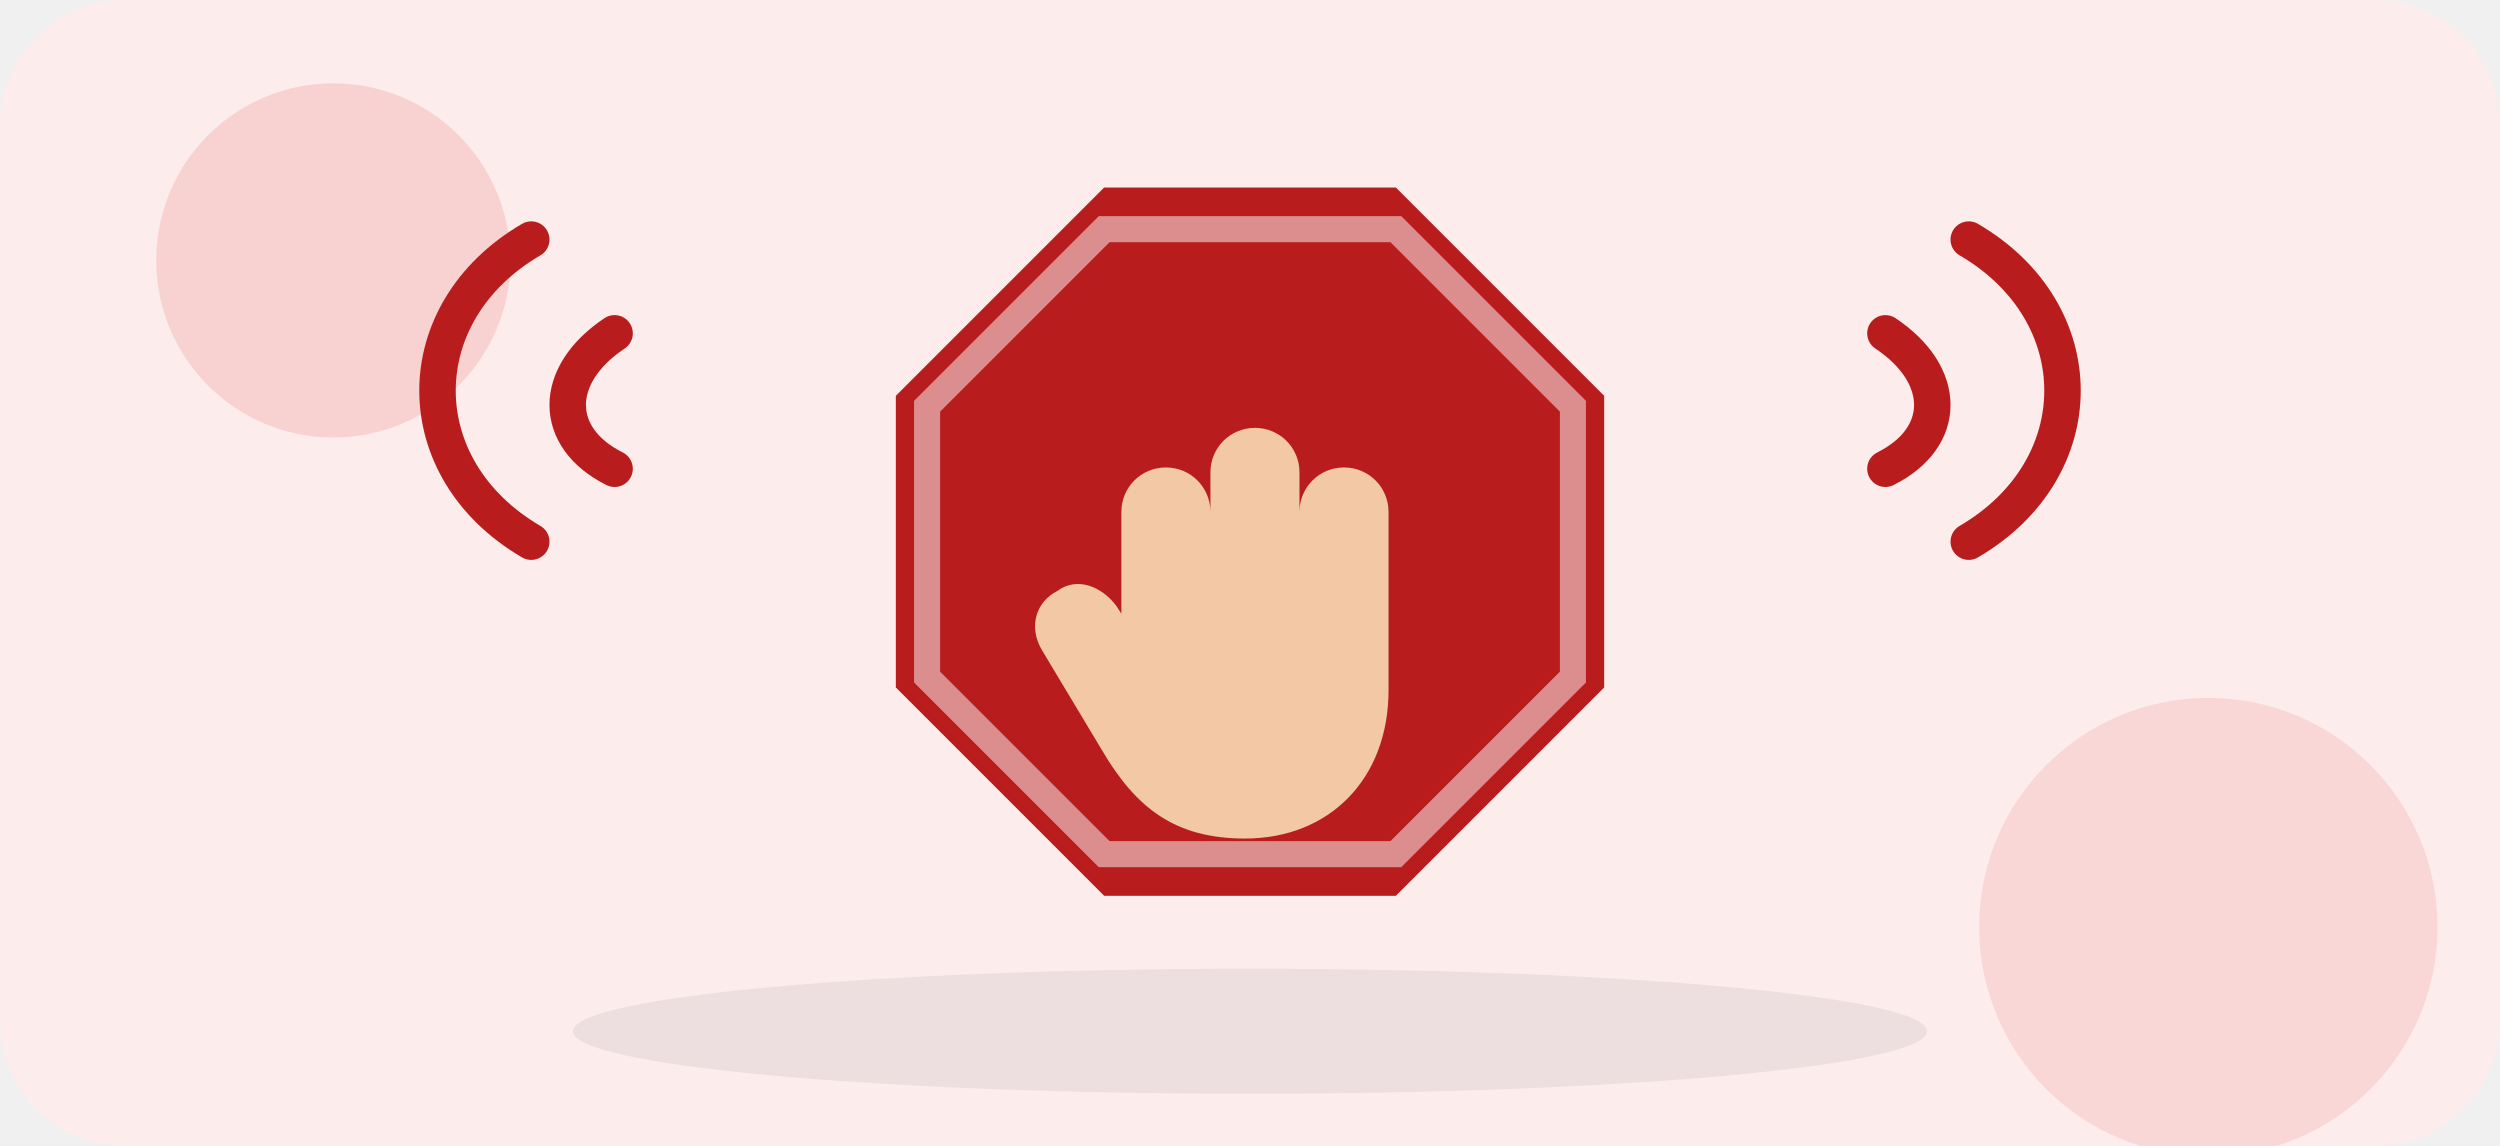
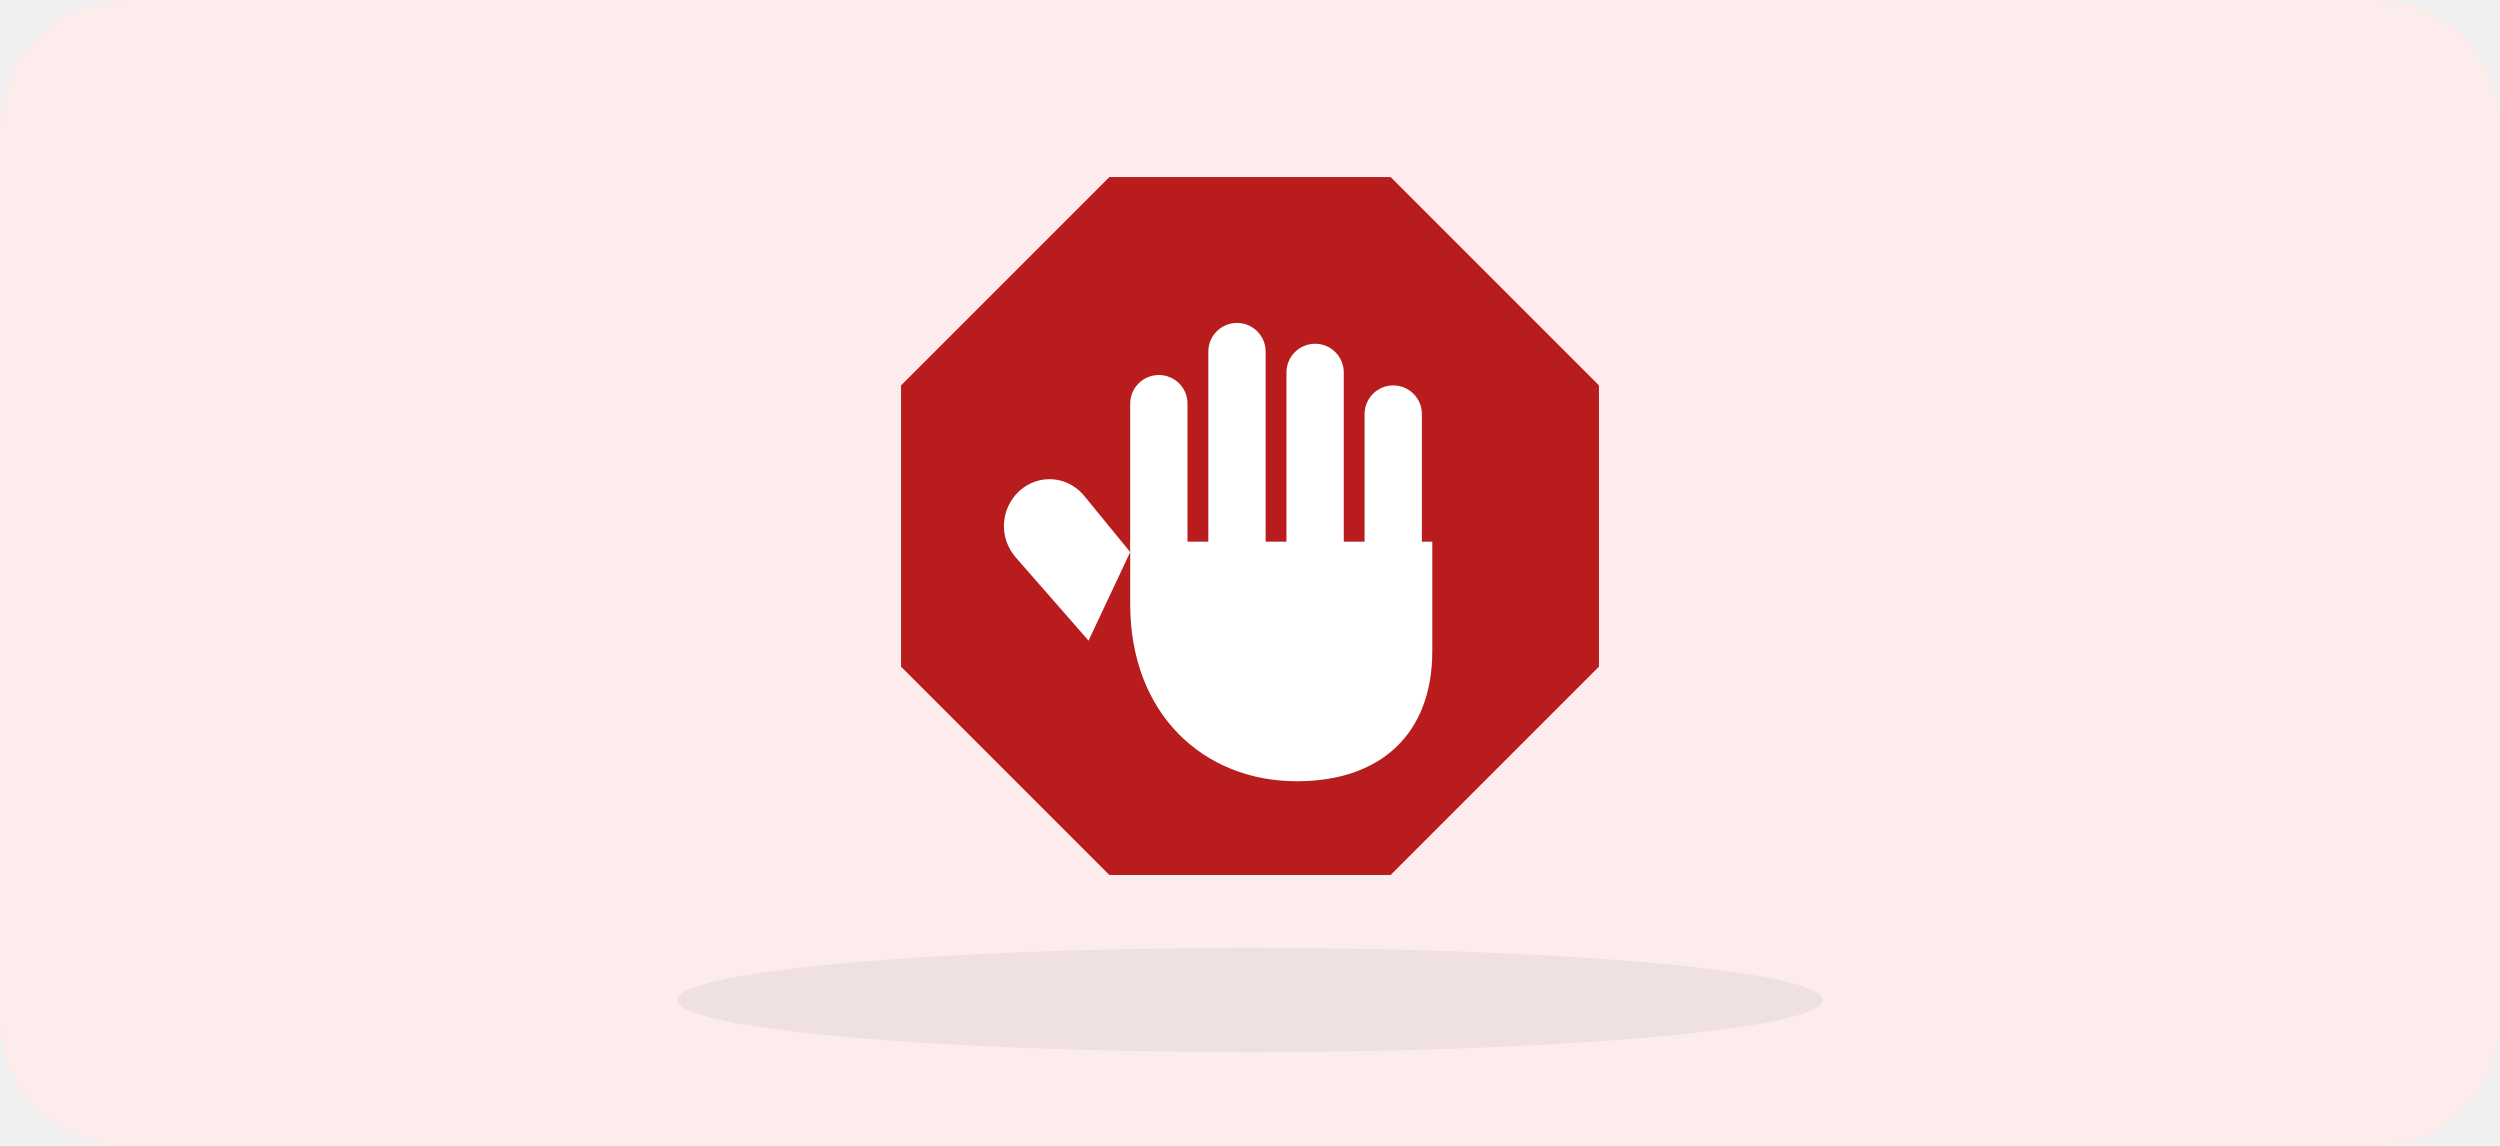
<svg xmlns="http://www.w3.org/2000/svg" viewBox="0 0 480 220" role="img" aria-hidden="true">
  <rect width="480" height="220" rx="24" fill="#fdecec" />
-   <circle cx="64" cy="50" r="34" fill="#f4b6b6" opacity="0.5" />
-   <circle cx="424" cy="178" r="44" fill="#f4b6b6" opacity="0.4" />
-   <ellipse cx="240" cy="198" rx="130" ry="12" fill="#16222e" opacity="0.07" />
-   <path d="M212 36h56l40 40v56l-40 40h-56l-40-40V76l40-40z" fill="#b91c1c" />
-   <path d="M212 44h56l34 34v52l-34 34h-56l-34-34V78l34-34z" fill="none" stroke="#ffffff" stroke-width="5" opacity="0.5" />
-   <g transform="translate(240 104)">
-     <path d="M-26 24V-6c0-5 4-9 9-9s9 4 9 9V-14c0-5 4-9 9-9s9 4 9 9V-6c0-5 4-9 9-9s9 4 9 9v36c0 18-12 30-29 30-14 0-22-6-29-18l-12-20c-3-5-1-10 3-12 4-3 9-1 12 3l9 14z" fill="#f2c9a4" transform="scale(0.95)" />
+   <ellipse cx="240" cy="192" rx="110" ry="10" fill="#16222e" opacity="0.06" />
+   <path d="M213 34h54l40 40v54l-40 40h-54l-40-40V74l40-40z" fill="#b91c1c" />
+   <g fill="#ffffff">
+     <rect x="217" y="72" width="11" height="38" rx="5.5" />
+     <rect x="232" y="62" width="11" height="48" rx="5.5" />
+     <rect x="247" y="66" width="11" height="44" rx="5.5" />
+     <rect x="262" y="74" width="11" height="36" rx="5.5" />
+     <path d="M217 100v16c0 21 14 34 32 34 16 0 26-9 26-25v-21h-58z" />
+     <path d="M217 106l-9-11c-3.5-4-9.5-4-13 0-3 3.5-3 8.5 0 12l14 16z" />
  </g>
-   <path d="M118 90c-12-6-12-18 0-26M102 104c-24-14-24-44 0-58" fill="none" stroke="#b91c1c" stroke-width="7" stroke-linecap="round" />
-   <path d="M362 90c12-6 12-18 0-26M378 104c24-14 24-44 0-58" fill="none" stroke="#b91c1c" stroke-width="7" stroke-linecap="round" />
</svg>
